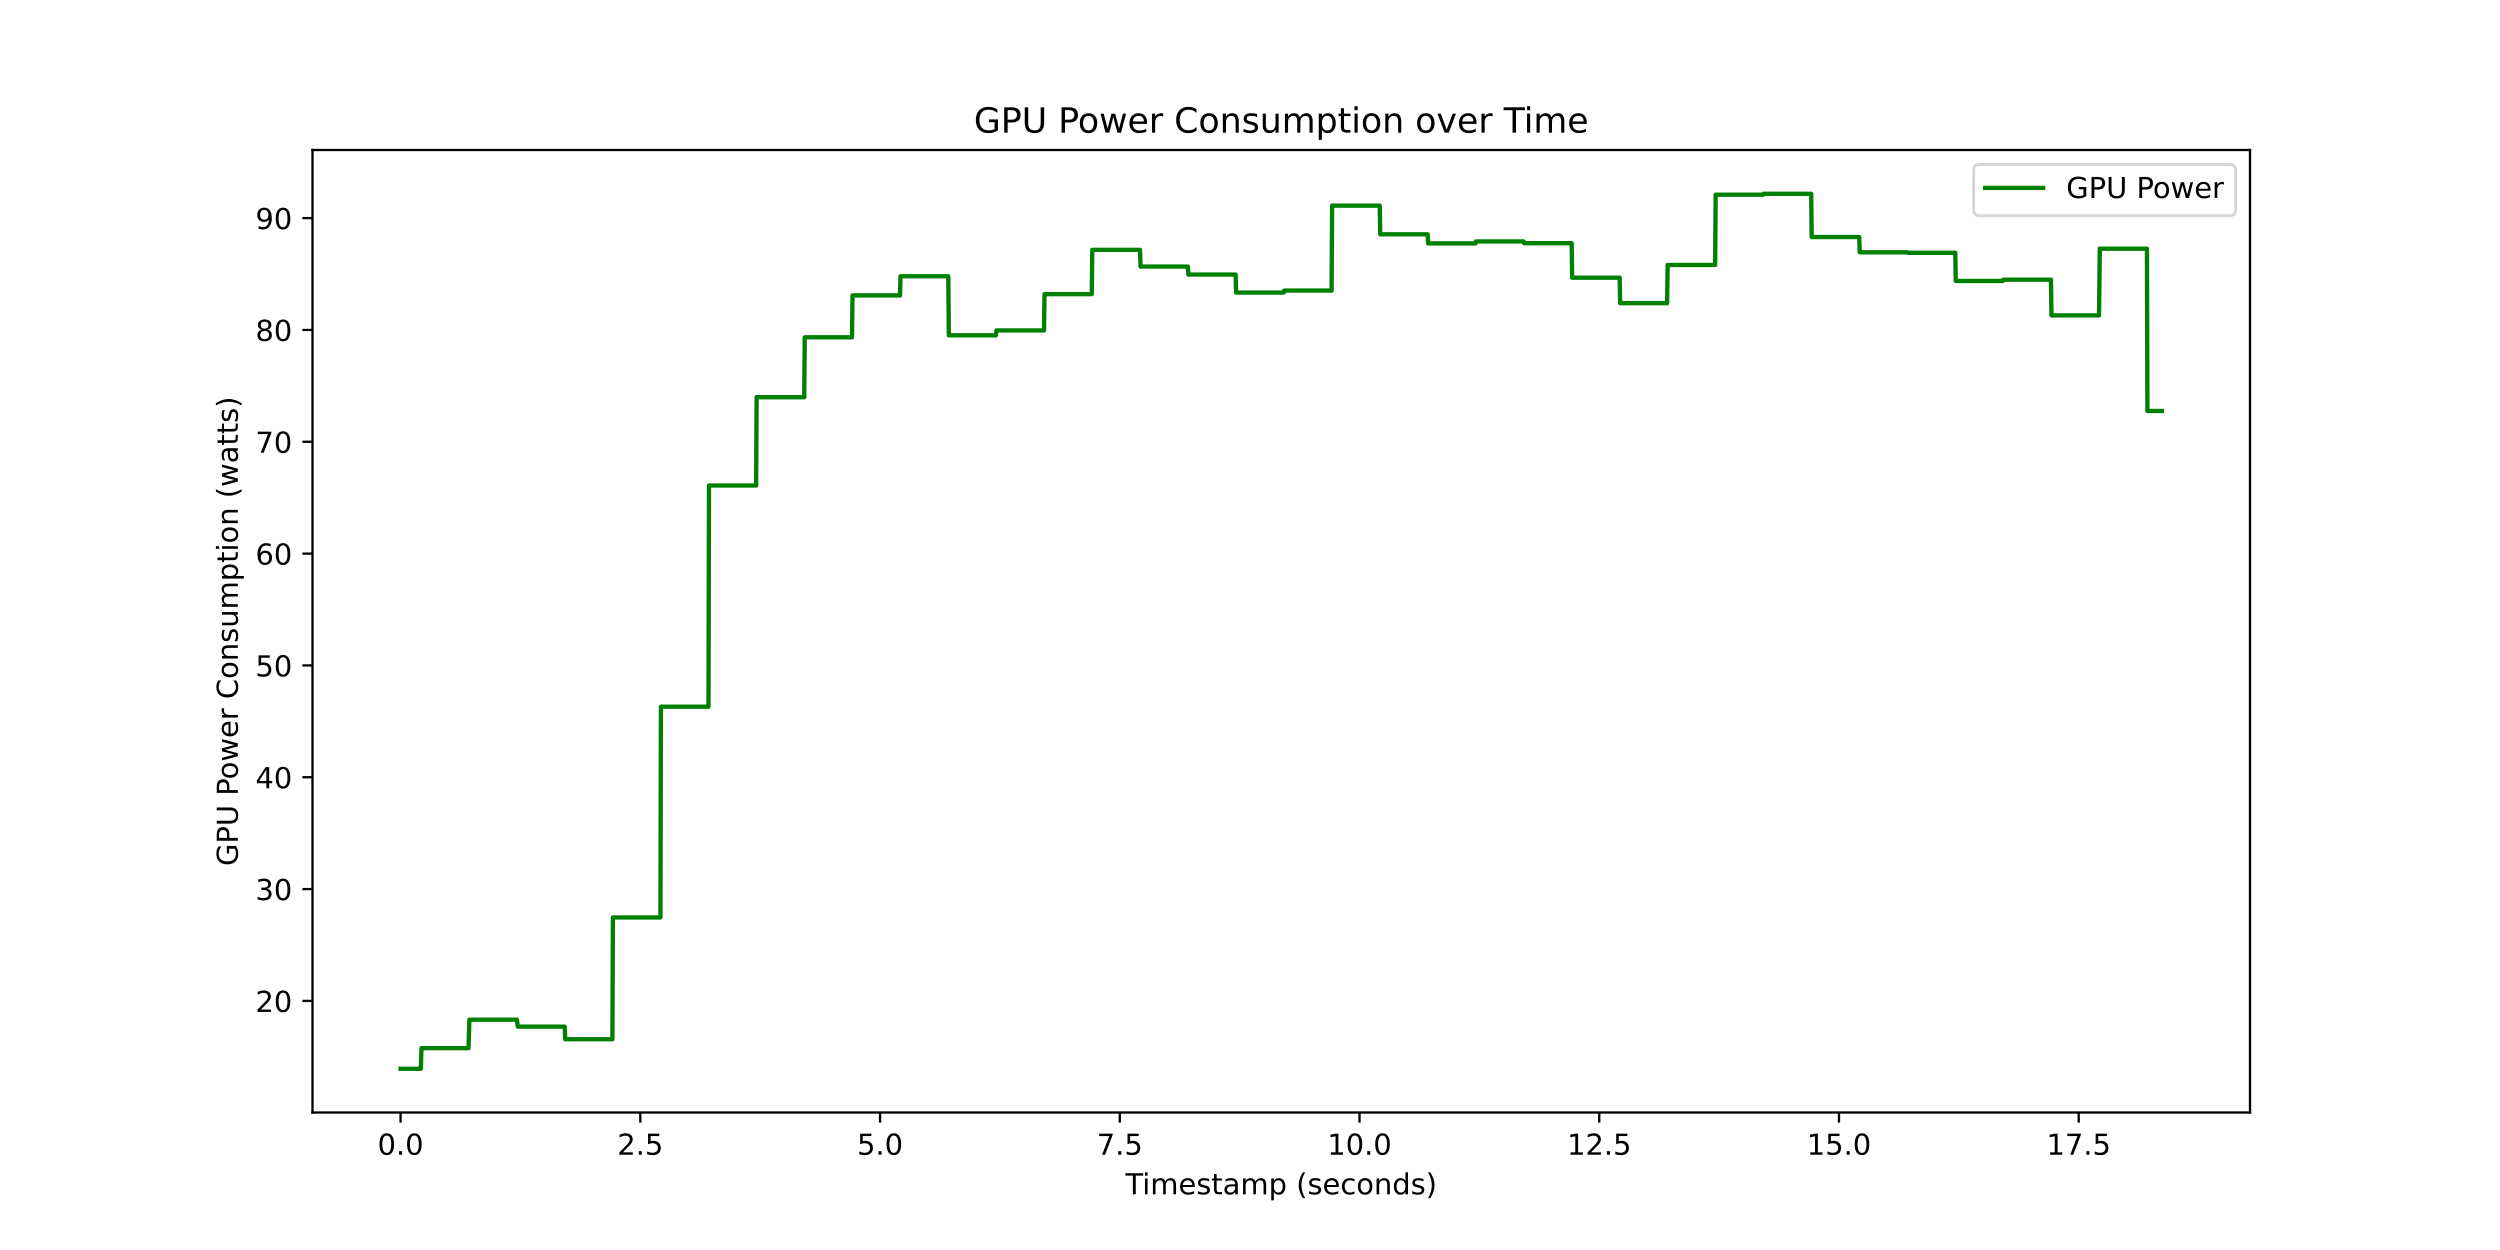
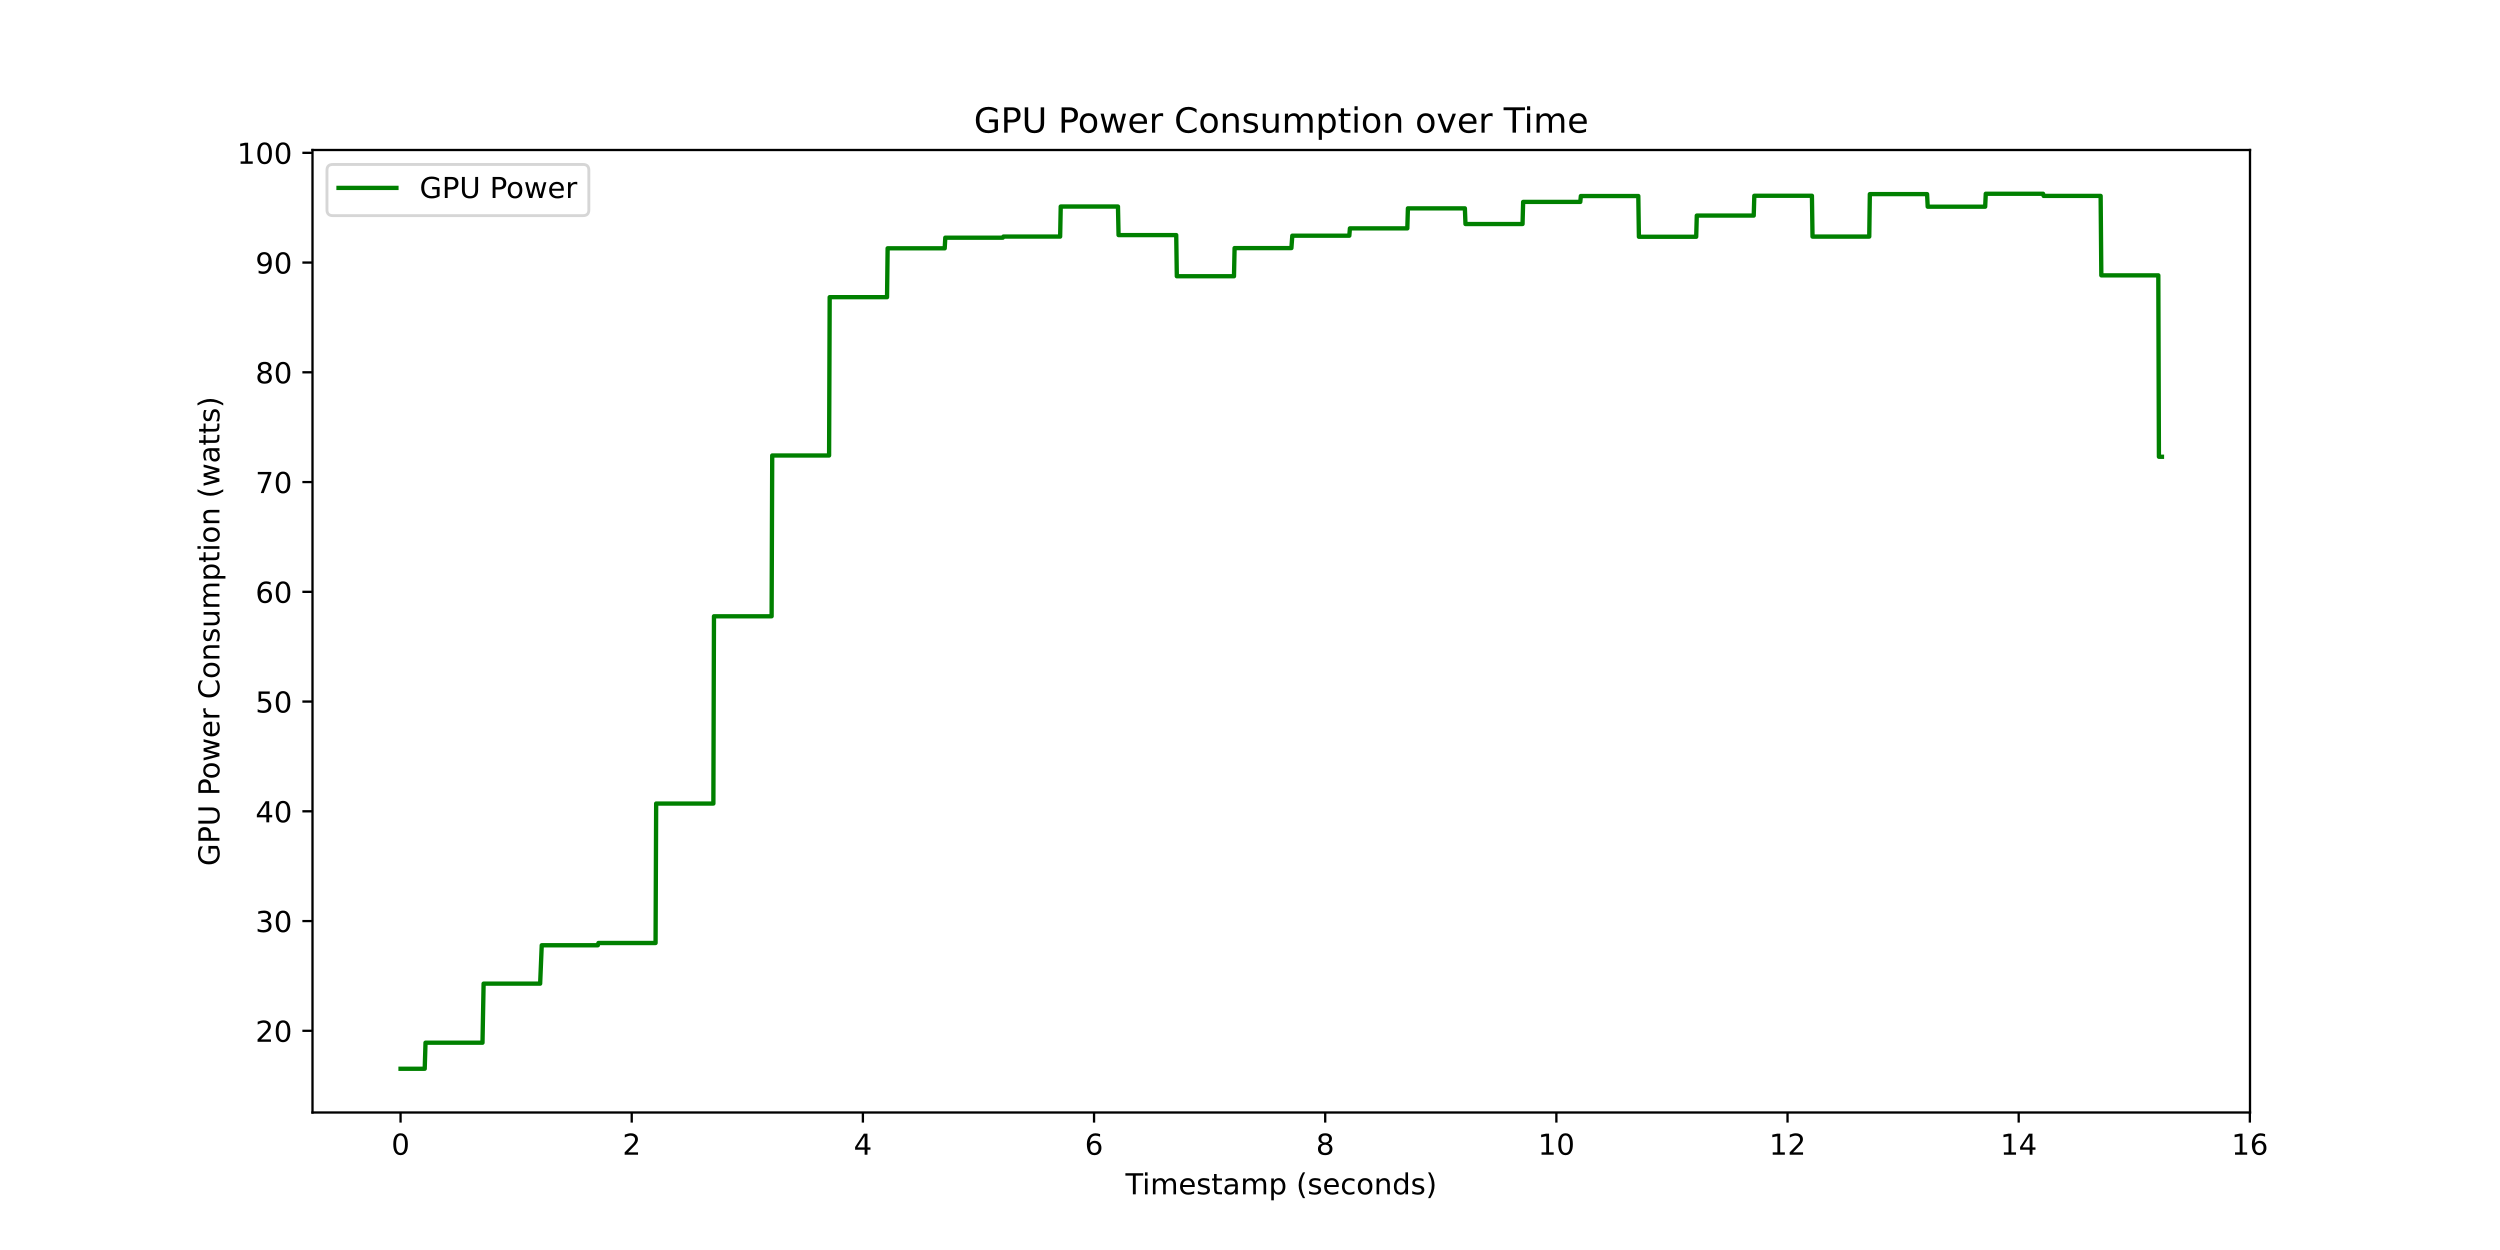
<svg xmlns="http://www.w3.org/2000/svg" xmlns:xlink="http://www.w3.org/1999/xlink" width="864pt" height="432pt" viewBox="0 0 864 432" version="1.1">
  <defs>
    <style type="text/css">*{stroke-linejoin: round; stroke-linecap: butt}</style>
  </defs>
  <g id="figure_1">
    <g id="patch_1">
      <path d="M 0 432  L 864 432  L 864 0  L 0 0  z " style="fill: #ffffff" />
    </g>
    <g id="axes_1">
      <g id="patch_2">
        <path d="M 108 384.48  L 777.6 384.48  L 777.6 51.84  L 108 51.84  z " style="fill: #ffffff" />
      </g>
      <g id="matplotlib.axis_1">
        <g id="xtick_1">
          <g id="line2d_1">
            <defs>
-               <path id="mac310ce3b5" d="M 0 0  L 0 3.5  " style="stroke: #000000; stroke-width: 0.8" />
+               <path id="m716cd5c78f" d="M 0 0  L 0 3.5  " style="stroke: #000000; stroke-width: 0.8" />
            </defs>
            <g>
-               <use xlink:href="#mac310ce3b5" x="138.436" y="384.48" style="stroke: #000000; stroke-width: 0.8" />
+               <use xlink:href="#m716cd5c78f" x="138.436" y="384.48" style="stroke: #000000; stroke-width: 0.8" />
            </g>
          </g>
          <g id="text_1">
-             <g transform="translate(130.4848 399.0784) scale(0.1 -0.1)">
+             <g transform="translate(135.2551 399.0784) scale(0.1 -0.1)">
              <defs>
                <path id="DejaVuSans-30" d="M 2034 4250  Q 1547 4250 1301 3770  Q 1056 3291 1056 2328  Q 1056 1369 1301 889  Q 1547 409 2034 409  Q 2525 409 2770 889  Q 3016 1369 3016 2328  Q 3016 3291 2770 3770  Q 2525 4250 2034 4250  z M 2034 4750  Q 2819 4750 3233 4129  Q 3647 3509 3647 2328  Q 3647 1150 3233 529  Q 2819 -91 2034 -91  Q 1250 -91 836 529  Q 422 1150 422 2328  Q 422 3509 836 4129  Q 1250 4750 2034 4750  z " transform="scale(0.015625)" />
-                 <path id="DejaVuSans-2e" d="M 684 794  L 1344 794  L 1344 0  L 684 0  L 684 794  z " transform="scale(0.015625)" />
              </defs>
              <use xlink:href="#DejaVuSans-30" />
-               <use xlink:href="#DejaVuSans-2e" x="63.623" />
-               <use xlink:href="#DejaVuSans-30" x="95.41" />
            </g>
          </g>
        </g>
        <g id="xtick_2">
          <g id="line2d_2">
            <g>
-               <use xlink:href="#mac310ce3b5" x="221.289" y="384.48" style="stroke: #000000; stroke-width: 0.8" />
+               <use xlink:href="#m716cd5c78f" x="218.326" y="384.48" style="stroke: #000000; stroke-width: 0.8" />
            </g>
          </g>
          <g id="text_2">
-             <g transform="translate(213.3376 399.0784) scale(0.1 -0.1)">
+             <g transform="translate(215.1444 399.0784) scale(0.1 -0.1)">
              <defs>
                <path id="DejaVuSans-32" d="M 1228 531  L 3431 531  L 3431 0  L 469 0  L 469 531  Q 828 903 1448 1529  Q 2069 2156 2228 2338  Q 2531 2678 2651 2914  Q 2772 3150 2772 3378  Q 2772 3750 2511 3984  Q 2250 4219 1831 4219  Q 1534 4219 1204 4116  Q 875 4013 500 3803  L 500 4441  Q 881 4594 1212 4672  Q 1544 4750 1819 4750  Q 2544 4750 2975 4387  Q 3406 4025 3406 3419  Q 3406 3131 3298 2873  Q 3191 2616 2906 2266  Q 2828 2175 2409 1742  Q 1991 1309 1228 531  z " transform="scale(0.015625)" />
-                 <path id="DejaVuSans-35" d="M 691 4666  L 3169 4666  L 3169 4134  L 1269 4134  L 1269 2991  Q 1406 3038 1543 3061  Q 1681 3084 1819 3084  Q 2600 3084 3056 2656  Q 3513 2228 3513 1497  Q 3513 744 3044 326  Q 2575 -91 1722 -91  Q 1428 -91 1123 -41  Q 819 9 494 109  L 494 744  Q 775 591 1075 516  Q 1375 441 1709 441  Q 2250 441 2565 725  Q 2881 1009 2881 1497  Q 2881 1984 2565 2268  Q 2250 2553 1709 2553  Q 1456 2553 1204 2497  Q 953 2441 691 2322  L 691 4666  z " transform="scale(0.015625)" />
              </defs>
              <use xlink:href="#DejaVuSans-32" />
-               <use xlink:href="#DejaVuSans-2e" x="63.623" />
-               <use xlink:href="#DejaVuSans-35" x="95.41" />
            </g>
          </g>
        </g>
        <g id="xtick_3">
          <g id="line2d_3">
            <g>
-               <use xlink:href="#mac310ce3b5" x="304.142" y="384.48" style="stroke: #000000; stroke-width: 0.8" />
+               <use xlink:href="#m716cd5c78f" x="298.215" y="384.48" style="stroke: #000000; stroke-width: 0.8" />
            </g>
          </g>
          <g id="text_3">
-             <g transform="translate(296.1904 399.0784) scale(0.1 -0.1)">
-               <use xlink:href="#DejaVuSans-35" />
-               <use xlink:href="#DejaVuSans-2e" x="63.623" />
-               <use xlink:href="#DejaVuSans-30" x="95.41" />
+             <g transform="translate(295.0336 399.0784) scale(0.1 -0.1)">
+               <defs>
+                 <path id="DejaVuSans-34" d="M 2419 4116  L 825 1625  L 2419 1625  L 2419 4116  z M 2253 4666  L 3047 4666  L 3047 1625  L 3713 1625  L 3713 1100  L 3047 1100  L 3047 0  L 2419 0  L 2419 1100  L 313 1100  L 313 1709  L 2253 4666  z " transform="scale(0.015625)" />
+               </defs>
+               <use xlink:href="#DejaVuSans-34" />
            </g>
          </g>
        </g>
        <g id="xtick_4">
          <g id="line2d_4">
            <g>
-               <use xlink:href="#mac310ce3b5" x="386.995" y="384.48" style="stroke: #000000; stroke-width: 0.8" />
+               <use xlink:href="#m716cd5c78f" x="378.104" y="384.48" style="stroke: #000000; stroke-width: 0.8" />
            </g>
          </g>
          <g id="text_4">
-             <g transform="translate(379.0432 399.0784) scale(0.1 -0.1)">
-               <defs>
-                 <path id="DejaVuSans-37" d="M 525 4666  L 3525 4666  L 3525 4397  L 1831 0  L 1172 0  L 2766 4134  L 525 4134  L 525 4666  z " transform="scale(0.015625)" />
-               </defs>
-               <use xlink:href="#DejaVuSans-37" />
-               <use xlink:href="#DejaVuSans-2e" x="63.623" />
-               <use xlink:href="#DejaVuSans-35" x="95.41" />
+             <g transform="translate(374.9229 399.0784) scale(0.1 -0.1)">
+               <defs>
+                 <path id="DejaVuSans-36" d="M 2113 2584  Q 1688 2584 1439 2293  Q 1191 2003 1191 1497  Q 1191 994 1439 701  Q 1688 409 2113 409  Q 2538 409 2786 701  Q 3034 994 3034 1497  Q 3034 2003 2786 2293  Q 2538 2584 2113 2584  z M 3366 4563  L 3366 3988  Q 3128 4100 2886 4159  Q 2644 4219 2406 4219  Q 1781 4219 1451 3797  Q 1122 3375 1075 2522  Q 1259 2794 1537 2939  Q 1816 3084 2150 3084  Q 2853 3084 3261 2657  Q 3669 2231 3669 1497  Q 3669 778 3244 343  Q 2819 -91 2113 -91  Q 1303 -91 875 529  Q 447 1150 447 2328  Q 447 3434 972 4092  Q 1497 4750 2381 4750  Q 2619 4750 2861 4703  Q 3103 4656 3366 4563  z " transform="scale(0.015625)" />
+               </defs>
+               <use xlink:href="#DejaVuSans-36" />
            </g>
          </g>
        </g>
        <g id="xtick_5">
          <g id="line2d_5">
            <g>
-               <use xlink:href="#mac310ce3b5" x="469.848" y="384.48" style="stroke: #000000; stroke-width: 0.8" />
+               <use xlink:href="#m716cd5c78f" x="457.993" y="384.48" style="stroke: #000000; stroke-width: 0.8" />
            </g>
          </g>
          <g id="text_5">
-             <g transform="translate(458.7147 399.0784) scale(0.1 -0.1)">
-               <defs>
-                 <path id="DejaVuSans-31" d="M 794 531  L 1825 531  L 1825 4091  L 703 3866  L 703 4441  L 1819 4666  L 2450 4666  L 2450 531  L 3481 531  L 3481 0  L 794 0  L 794 531  z " transform="scale(0.015625)" />
-               </defs>
-               <use xlink:href="#DejaVuSans-31" />
-               <use xlink:href="#DejaVuSans-30" x="63.623" />
-               <use xlink:href="#DejaVuSans-2e" x="127.246" />
-               <use xlink:href="#DejaVuSans-30" x="159.033" />
+             <g transform="translate(454.8121 399.0784) scale(0.1 -0.1)">
+               <defs>
+                 <path id="DejaVuSans-38" d="M 2034 2216  Q 1584 2216 1326 1975  Q 1069 1734 1069 1313  Q 1069 891 1326 650  Q 1584 409 2034 409  Q 2484 409 2743 651  Q 3003 894 3003 1313  Q 3003 1734 2745 1975  Q 2488 2216 2034 2216  z M 1403 2484  Q 997 2584 770 2862  Q 544 3141 544 3541  Q 544 4100 942 4425  Q 1341 4750 2034 4750  Q 2731 4750 3128 4425  Q 3525 4100 3525 3541  Q 3525 3141 3298 2862  Q 3072 2584 2669 2484  Q 3125 2378 3379 2068  Q 3634 1759 3634 1313  Q 3634 634 3220 271  Q 2806 -91 2034 -91  Q 1263 -91 848 271  Q 434 634 434 1313  Q 434 1759 690 2068  Q 947 2378 1403 2484  z M 1172 3481  Q 1172 3119 1398 2916  Q 1625 2713 2034 2713  Q 2441 2713 2670 2916  Q 2900 3119 2900 3481  Q 2900 3844 2670 4047  Q 2441 4250 2034 4250  Q 1625 4250 1398 4047  Q 1172 3844 1172 3481  z " transform="scale(0.015625)" />
+               </defs>
+               <use xlink:href="#DejaVuSans-38" />
            </g>
          </g>
        </g>
        <g id="xtick_6">
          <g id="line2d_6">
            <g>
-               <use xlink:href="#mac310ce3b5" x="552.7" y="384.48" style="stroke: #000000; stroke-width: 0.8" />
+               <use xlink:href="#m716cd5c78f" x="537.883" y="384.48" style="stroke: #000000; stroke-width: 0.8" />
            </g>
          </g>
          <g id="text_6">
-             <g transform="translate(541.5675 399.0784) scale(0.1 -0.1)">
+             <g transform="translate(531.5201 399.0784) scale(0.1 -0.1)">
+               <defs>
+                 <path id="DejaVuSans-31" d="M 794 531  L 1825 531  L 1825 4091  L 703 3866  L 703 4441  L 1819 4666  L 2450 4666  L 2450 531  L 3481 531  L 3481 0  L 794 0  L 794 531  z " transform="scale(0.015625)" />
+               </defs>
+               <use xlink:href="#DejaVuSans-31" />
+               <use xlink:href="#DejaVuSans-30" x="63.623" />
+             </g>
+           </g>
+         </g>
+         <g id="xtick_7">
+           <g id="line2d_7">
+             <g>
+               <use xlink:href="#m716cd5c78f" x="617.772" y="384.48" style="stroke: #000000; stroke-width: 0.8" />
+             </g>
+           </g>
+           <g id="text_7">
+             <g transform="translate(611.4094 399.0784) scale(0.1 -0.1)">
              <use xlink:href="#DejaVuSans-31" />
              <use xlink:href="#DejaVuSans-32" x="63.623" />
-               <use xlink:href="#DejaVuSans-2e" x="127.246" />
-               <use xlink:href="#DejaVuSans-35" x="159.033" />
-             </g>
-           </g>
-         </g>
-         <g id="xtick_7">
-           <g id="line2d_7">
-             <g>
-               <use xlink:href="#mac310ce3b5" x="635.553" y="384.48" style="stroke: #000000; stroke-width: 0.8" />
-             </g>
-           </g>
-           <g id="text_7">
-             <g transform="translate(624.4203 399.0784) scale(0.1 -0.1)">
-               <use xlink:href="#DejaVuSans-31" />
-               <use xlink:href="#DejaVuSans-35" x="63.623" />
-               <use xlink:href="#DejaVuSans-2e" x="127.246" />
-               <use xlink:href="#DejaVuSans-30" x="159.033" />
            </g>
          </g>
        </g>
        <g id="xtick_8">
          <g id="line2d_8">
            <g>
-               <use xlink:href="#mac310ce3b5" x="718.406" y="384.48" style="stroke: #000000; stroke-width: 0.8" />
+               <use xlink:href="#m716cd5c78f" x="697.661" y="384.48" style="stroke: #000000; stroke-width: 0.8" />
            </g>
          </g>
          <g id="text_8">
-             <g transform="translate(707.2731 399.0784) scale(0.1 -0.1)">
+             <g transform="translate(691.2986 399.0784) scale(0.1 -0.1)">
              <use xlink:href="#DejaVuSans-31" />
-               <use xlink:href="#DejaVuSans-37" x="63.623" />
-               <use xlink:href="#DejaVuSans-2e" x="127.246" />
-               <use xlink:href="#DejaVuSans-35" x="159.033" />
-             </g>
-           </g>
-         </g>
-         <g id="text_9">
+               <use xlink:href="#DejaVuSans-34" x="63.623" />
+             </g>
+           </g>
+         </g>
+         <g id="xtick_9">
+           <g id="line2d_9">
+             <g>
+               <use xlink:href="#m716cd5c78f" x="777.55" y="384.48" style="stroke: #000000; stroke-width: 0.8" />
+             </g>
+           </g>
+           <g id="text_9">
+             <g transform="translate(771.1879 399.0784) scale(0.1 -0.1)">
+               <use xlink:href="#DejaVuSans-31" />
+               <use xlink:href="#DejaVuSans-36" x="63.623" />
+             </g>
+           </g>
+         </g>
+         <g id="text_10">
          <g transform="translate(388.9648 412.7566) scale(0.1 -0.1)">
            <defs>
              <path id="DejaVuSans-54" d="M -19 4666  L 3928 4666  L 3928 4134  L 2272 4134  L 2272 0  L 1638 0  L 1638 4134  L -19 4134  L -19 4666  z " transform="scale(0.015625)" />
              <path id="DejaVuSans-69" d="M 603 3500  L 1178 3500  L 1178 0  L 603 0  L 603 3500  z M 603 4863  L 1178 4863  L 1178 4134  L 603 4134  L 603 4863  z " transform="scale(0.015625)" />
              <path id="DejaVuSans-6d" d="M 3328 2828  Q 3544 3216 3844 3400  Q 4144 3584 4550 3584  Q 5097 3584 5394 3201  Q 5691 2819 5691 2113  L 5691 0  L 5113 0  L 5113 2094  Q 5113 2597 4934 2840  Q 4756 3084 4391 3084  Q 3944 3084 3684 2787  Q 3425 2491 3425 1978  L 3425 0  L 2847 0  L 2847 2094  Q 2847 2600 2669 2842  Q 2491 3084 2119 3084  Q 1678 3084 1418 2786  Q 1159 2488 1159 1978  L 1159 0  L 581 0  L 581 3500  L 1159 3500  L 1159 2956  Q 1356 3278 1631 3431  Q 1906 3584 2284 3584  Q 2666 3584 2933 3390  Q 3200 3197 3328 2828  z " transform="scale(0.015625)" />
              <path id="DejaVuSans-65" d="M 3597 1894  L 3597 1613  L 953 1613  Q 991 1019 1311 708  Q 1631 397 2203 397  Q 2534 397 2845 478  Q 3156 559 3463 722  L 3463 178  Q 3153 47 2828 -22  Q 2503 -91 2169 -91  Q 1331 -91 842 396  Q 353 884 353 1716  Q 353 2575 817 3079  Q 1281 3584 2069 3584  Q 2775 3584 3186 3129  Q 3597 2675 3597 1894  z M 3022 2063  Q 3016 2534 2758 2815  Q 2500 3097 2075 3097  Q 1594 3097 1305 2825  Q 1016 2553 972 2059  L 3022 2063  z " transform="scale(0.015625)" />
              <path id="DejaVuSans-73" d="M 2834 3397  L 2834 2853  Q 2591 2978 2328 3040  Q 2066 3103 1784 3103  Q 1356 3103 1142 2972  Q 928 2841 928 2578  Q 928 2378 1081 2264  Q 1234 2150 1697 2047  L 1894 2003  Q 2506 1872 2764 1633  Q 3022 1394 3022 966  Q 3022 478 2636 193  Q 2250 -91 1575 -91  Q 1294 -91 989 -36  Q 684 19 347 128  L 347 722  Q 666 556 975 473  Q 1284 391 1588 391  Q 1994 391 2212 530  Q 2431 669 2431 922  Q 2431 1156 2273 1281  Q 2116 1406 1581 1522  L 1381 1569  Q 847 1681 609 1914  Q 372 2147 372 2553  Q 372 3047 722 3315  Q 1072 3584 1716 3584  Q 2034 3584 2315 3537  Q 2597 3491 2834 3397  z " transform="scale(0.015625)" />
              <path id="DejaVuSans-74" d="M 1172 4494  L 1172 3500  L 2356 3500  L 2356 3053  L 1172 3053  L 1172 1153  Q 1172 725 1289 603  Q 1406 481 1766 481  L 2356 481  L 2356 0  L 1766 0  Q 1100 0 847 248  Q 594 497 594 1153  L 594 3053  L 172 3053  L 172 3500  L 594 3500  L 594 4494  L 1172 4494  z " transform="scale(0.015625)" />
              <path id="DejaVuSans-61" d="M 2194 1759  Q 1497 1759 1228 1600  Q 959 1441 959 1056  Q 959 750 1161 570  Q 1363 391 1709 391  Q 2188 391 2477 730  Q 2766 1069 2766 1631  L 2766 1759  L 2194 1759  z M 3341 1997  L 3341 0  L 2766 0  L 2766 531  Q 2569 213 2275 61  Q 1981 -91 1556 -91  Q 1019 -91 701 211  Q 384 513 384 1019  Q 384 1609 779 1909  Q 1175 2209 1959 2209  L 2766 2209  L 2766 2266  Q 2766 2663 2505 2880  Q 2244 3097 1772 3097  Q 1472 3097 1187 3025  Q 903 2953 641 2809  L 641 3341  Q 956 3463 1253 3523  Q 1550 3584 1831 3584  Q 2591 3584 2966 3190  Q 3341 2797 3341 1997  z " transform="scale(0.015625)" />
              <path id="DejaVuSans-70" d="M 1159 525  L 1159 -1331  L 581 -1331  L 581 3500  L 1159 3500  L 1159 2969  Q 1341 3281 1617 3432  Q 1894 3584 2278 3584  Q 2916 3584 3314 3078  Q 3713 2572 3713 1747  Q 3713 922 3314 415  Q 2916 -91 2278 -91  Q 1894 -91 1617 61  Q 1341 213 1159 525  z M 3116 1747  Q 3116 2381 2855 2742  Q 2594 3103 2138 3103  Q 1681 3103 1420 2742  Q 1159 2381 1159 1747  Q 1159 1113 1420 752  Q 1681 391 2138 391  Q 2594 391 2855 752  Q 3116 1113 3116 1747  z " transform="scale(0.015625)" />
              <path id="DejaVuSans-20" transform="scale(0.015625)" />
              <path id="DejaVuSans-28" d="M 1984 4856  Q 1566 4138 1362 3434  Q 1159 2731 1159 2009  Q 1159 1288 1364 580  Q 1569 -128 1984 -844  L 1484 -844  Q 1016 -109 783 600  Q 550 1309 550 2009  Q 550 2706 781 3412  Q 1013 4119 1484 4856  L 1984 4856  z " transform="scale(0.015625)" />
              <path id="DejaVuSans-63" d="M 3122 3366  L 3122 2828  Q 2878 2963 2633 3030  Q 2388 3097 2138 3097  Q 1578 3097 1268 2742  Q 959 2388 959 1747  Q 959 1106 1268 751  Q 1578 397 2138 397  Q 2388 397 2633 464  Q 2878 531 3122 666  L 3122 134  Q 2881 22 2623 -34  Q 2366 -91 2075 -91  Q 1284 -91 818 406  Q 353 903 353 1747  Q 353 2603 823 3093  Q 1294 3584 2113 3584  Q 2378 3584 2631 3529  Q 2884 3475 3122 3366  z " transform="scale(0.015625)" />
              <path id="DejaVuSans-6f" d="M 1959 3097  Q 1497 3097 1228 2736  Q 959 2375 959 1747  Q 959 1119 1226 758  Q 1494 397 1959 397  Q 2419 397 2687 759  Q 2956 1122 2956 1747  Q 2956 2369 2687 2733  Q 2419 3097 1959 3097  z M 1959 3584  Q 2709 3584 3137 3096  Q 3566 2609 3566 1747  Q 3566 888 3137 398  Q 2709 -91 1959 -91  Q 1206 -91 779 398  Q 353 888 353 1747  Q 353 2609 779 3096  Q 1206 3584 1959 3584  z " transform="scale(0.015625)" />
              <path id="DejaVuSans-6e" d="M 3513 2113  L 3513 0  L 2938 0  L 2938 2094  Q 2938 2591 2744 2837  Q 2550 3084 2163 3084  Q 1697 3084 1428 2787  Q 1159 2491 1159 1978  L 1159 0  L 581 0  L 581 3500  L 1159 3500  L 1159 2956  Q 1366 3272 1645 3428  Q 1925 3584 2291 3584  Q 2894 3584 3203 3211  Q 3513 2838 3513 2113  z " transform="scale(0.015625)" />
              <path id="DejaVuSans-64" d="M 2906 2969  L 2906 4863  L 3481 4863  L 3481 0  L 2906 0  L 2906 525  Q 2725 213 2448 61  Q 2172 -91 1784 -91  Q 1150 -91 751 415  Q 353 922 353 1747  Q 353 2572 751 3078  Q 1150 3584 1784 3584  Q 2172 3584 2448 3432  Q 2725 3281 2906 2969  z M 947 1747  Q 947 1113 1208 752  Q 1469 391 1925 391  Q 2381 391 2643 752  Q 2906 1113 2906 1747  Q 2906 2381 2643 2742  Q 2381 3103 1925 3103  Q 1469 3103 1208 2742  Q 947 2381 947 1747  z " transform="scale(0.015625)" />
              <path id="DejaVuSans-29" d="M 513 4856  L 1013 4856  Q 1481 4119 1714 3412  Q 1947 2706 1947 2009  Q 1947 1309 1714 600  Q 1481 -109 1013 -844  L 513 -844  Q 928 -128 1133 580  Q 1338 1288 1338 2009  Q 1338 2731 1133 3434  Q 928 4138 513 4856  z " transform="scale(0.015625)" />
            </defs>
            <use xlink:href="#DejaVuSans-54" />
            <use xlink:href="#DejaVuSans-69" x="57.959" />
            <use xlink:href="#DejaVuSans-6d" x="85.742" />
            <use xlink:href="#DejaVuSans-65" x="183.154" />
            <use xlink:href="#DejaVuSans-73" x="244.678" />
            <use xlink:href="#DejaVuSans-74" x="296.777" />
            <use xlink:href="#DejaVuSans-61" x="335.986" />
            <use xlink:href="#DejaVuSans-6d" x="397.266" />
            <use xlink:href="#DejaVuSans-70" x="494.678" />
            <use xlink:href="#DejaVuSans-20" x="558.154" />
            <use xlink:href="#DejaVuSans-28" x="589.941" />
            <use xlink:href="#DejaVuSans-73" x="628.955" />
            <use xlink:href="#DejaVuSans-65" x="681.055" />
            <use xlink:href="#DejaVuSans-63" x="742.578" />
            <use xlink:href="#DejaVuSans-6f" x="797.559" />
            <use xlink:href="#DejaVuSans-6e" x="858.74" />
            <use xlink:href="#DejaVuSans-64" x="922.119" />
            <use xlink:href="#DejaVuSans-73" x="985.596" />
            <use xlink:href="#DejaVuSans-29" x="1037.695" />
          </g>
        </g>
      </g>
      <g id="matplotlib.axis_2">
        <g id="ytick_1">
-           <g id="line2d_9">
+           <g id="line2d_10">
            <defs>
-               <path id="m7f592a50fb" d="M 0 0  L -3.5 0  " style="stroke: #000000; stroke-width: 0.8" />
+               <path id="m672dee1014" d="M 0 0  L -3.5 0  " style="stroke: #000000; stroke-width: 0.8" />
            </defs>
            <g>
-               <use xlink:href="#m7f592a50fb" x="108" y="345.916" style="stroke: #000000; stroke-width: 0.8" />
-             </g>
-           </g>
-           <g id="text_10">
-             <g transform="translate(88.275 349.7151) scale(0.1 -0.1)">
+               <use xlink:href="#m672dee1014" x="108" y="356.248" style="stroke: #000000; stroke-width: 0.8" />
+             </g>
+           </g>
+           <g id="text_11">
+             <g transform="translate(88.275 360.047) scale(0.1 -0.1)">
              <use xlink:href="#DejaVuSans-32" />
              <use xlink:href="#DejaVuSans-30" x="63.623" />
            </g>
          </g>
        </g>
        <g id="ytick_2">
-           <g id="line2d_10">
-             <g>
-               <use xlink:href="#m7f592a50fb" x="108" y="307.268" style="stroke: #000000; stroke-width: 0.8" />
-             </g>
-           </g>
-           <g id="text_11">
-             <g transform="translate(88.275 311.0668) scale(0.1 -0.1)">
+           <g id="line2d_11">
+             <g>
+               <use xlink:href="#m672dee1014" x="108" y="318.318" style="stroke: #000000; stroke-width: 0.8" />
+             </g>
+           </g>
+           <g id="text_12">
+             <g transform="translate(88.275 322.1176) scale(0.1 -0.1)">
              <defs>
                <path id="DejaVuSans-33" d="M 2597 2516  Q 3050 2419 3304 2112  Q 3559 1806 3559 1356  Q 3559 666 3084 287  Q 2609 -91 1734 -91  Q 1441 -91 1130 -33  Q 819 25 488 141  L 488 750  Q 750 597 1062 519  Q 1375 441 1716 441  Q 2309 441 2620 675  Q 2931 909 2931 1356  Q 2931 1769 2642 2001  Q 2353 2234 1838 2234  L 1294 2234  L 1294 2753  L 1863 2753  Q 2328 2753 2575 2939  Q 2822 3125 2822 3475  Q 2822 3834 2567 4026  Q 2313 4219 1838 4219  Q 1578 4219 1281 4162  Q 984 4106 628 3988  L 628 4550  Q 988 4650 1302 4700  Q 1616 4750 1894 4750  Q 2613 4750 3031 4423  Q 3450 4097 3450 3541  Q 3450 3153 3228 2886  Q 3006 2619 2597 2516  z " transform="scale(0.015625)" />
              </defs>
              <use xlink:href="#DejaVuSans-33" />
              <use xlink:href="#DejaVuSans-30" x="63.623" />
            </g>
          </g>
        </g>
        <g id="ytick_3">
-           <g id="line2d_11">
-             <g>
-               <use xlink:href="#m7f592a50fb" x="108" y="268.619" style="stroke: #000000; stroke-width: 0.8" />
-             </g>
-           </g>
-           <g id="text_12">
-             <g transform="translate(88.275 272.4185) scale(0.1 -0.1)">
-               <defs>
-                 <path id="DejaVuSans-34" d="M 2419 4116  L 825 1625  L 2419 1625  L 2419 4116  z M 2253 4666  L 3047 4666  L 3047 1625  L 3713 1625  L 3713 1100  L 3047 1100  L 3047 0  L 2419 0  L 2419 1100  L 313 1100  L 313 1709  L 2253 4666  z " transform="scale(0.015625)" />
-               </defs>
+           <g id="line2d_12">
+             <g>
+               <use xlink:href="#m672dee1014" x="108" y="280.389" style="stroke: #000000; stroke-width: 0.8" />
+             </g>
+           </g>
+           <g id="text_13">
+             <g transform="translate(88.275 284.1881) scale(0.1 -0.1)">
              <use xlink:href="#DejaVuSans-34" />
              <use xlink:href="#DejaVuSans-30" x="63.623" />
            </g>
          </g>
        </g>
        <g id="ytick_4">
-           <g id="line2d_12">
-             <g>
-               <use xlink:href="#m7f592a50fb" x="108" y="229.971" style="stroke: #000000; stroke-width: 0.8" />
-             </g>
-           </g>
-           <g id="text_13">
-             <g transform="translate(88.275 233.7701) scale(0.1 -0.1)">
+           <g id="line2d_13">
+             <g>
+               <use xlink:href="#m672dee1014" x="108" y="242.459" style="stroke: #000000; stroke-width: 0.8" />
+             </g>
+           </g>
+           <g id="text_14">
+             <g transform="translate(88.275 246.2587) scale(0.1 -0.1)">
+               <defs>
+                 <path id="DejaVuSans-35" d="M 691 4666  L 3169 4666  L 3169 4134  L 1269 4134  L 1269 2991  Q 1406 3038 1543 3061  Q 1681 3084 1819 3084  Q 2600 3084 3056 2656  Q 3513 2228 3513 1497  Q 3513 744 3044 326  Q 2575 -91 1722 -91  Q 1428 -91 1123 -41  Q 819 9 494 109  L 494 744  Q 775 591 1075 516  Q 1375 441 1709 441  Q 2250 441 2565 725  Q 2881 1009 2881 1497  Q 2881 1984 2565 2268  Q 2250 2553 1709 2553  Q 1456 2553 1204 2497  Q 953 2441 691 2322  L 691 4666  z " transform="scale(0.015625)" />
+               </defs>
              <use xlink:href="#DejaVuSans-35" />
              <use xlink:href="#DejaVuSans-30" x="63.623" />
            </g>
          </g>
        </g>
        <g id="ytick_5">
-           <g id="line2d_13">
-             <g>
-               <use xlink:href="#m7f592a50fb" x="108" y="191.323" style="stroke: #000000; stroke-width: 0.8" />
-             </g>
-           </g>
-           <g id="text_14">
-             <g transform="translate(88.275 195.1218) scale(0.1 -0.1)">
-               <defs>
-                 <path id="DejaVuSans-36" d="M 2113 2584  Q 1688 2584 1439 2293  Q 1191 2003 1191 1497  Q 1191 994 1439 701  Q 1688 409 2113 409  Q 2538 409 2786 701  Q 3034 994 3034 1497  Q 3034 2003 2786 2293  Q 2538 2584 2113 2584  z M 3366 4563  L 3366 3988  Q 3128 4100 2886 4159  Q 2644 4219 2406 4219  Q 1781 4219 1451 3797  Q 1122 3375 1075 2522  Q 1259 2794 1537 2939  Q 1816 3084 2150 3084  Q 2853 3084 3261 2657  Q 3669 2231 3669 1497  Q 3669 778 3244 343  Q 2819 -91 2113 -91  Q 1303 -91 875 529  Q 447 1150 447 2328  Q 447 3434 972 4092  Q 1497 4750 2381 4750  Q 2619 4750 2861 4703  Q 3103 4656 3366 4563  z " transform="scale(0.015625)" />
-               </defs>
+           <g id="line2d_14">
+             <g>
+               <use xlink:href="#m672dee1014" x="108" y="204.53" style="stroke: #000000; stroke-width: 0.8" />
+             </g>
+           </g>
+           <g id="text_15">
+             <g transform="translate(88.275 208.3293) scale(0.1 -0.1)">
              <use xlink:href="#DejaVuSans-36" />
              <use xlink:href="#DejaVuSans-30" x="63.623" />
            </g>
          </g>
        </g>
        <g id="ytick_6">
-           <g id="line2d_14">
-             <g>
-               <use xlink:href="#m7f592a50fb" x="108" y="152.674" style="stroke: #000000; stroke-width: 0.8" />
-             </g>
-           </g>
-           <g id="text_15">
-             <g transform="translate(88.275 156.4735) scale(0.1 -0.1)">
+           <g id="line2d_15">
+             <g>
+               <use xlink:href="#m672dee1014" x="108" y="166.601" style="stroke: #000000; stroke-width: 0.8" />
+             </g>
+           </g>
+           <g id="text_16">
+             <g transform="translate(88.275 170.3998) scale(0.1 -0.1)">
+               <defs>
+                 <path id="DejaVuSans-37" d="M 525 4666  L 3525 4666  L 3525 4397  L 1831 0  L 1172 0  L 2766 4134  L 525 4134  L 525 4666  z " transform="scale(0.015625)" />
+               </defs>
              <use xlink:href="#DejaVuSans-37" />
              <use xlink:href="#DejaVuSans-30" x="63.623" />
            </g>
          </g>
        </g>
        <g id="ytick_7">
-           <g id="line2d_15">
-             <g>
-               <use xlink:href="#m7f592a50fb" x="108" y="114.026" style="stroke: #000000; stroke-width: 0.8" />
-             </g>
-           </g>
-           <g id="text_16">
-             <g transform="translate(88.275 117.8252) scale(0.1 -0.1)">
-               <defs>
-                 <path id="DejaVuSans-38" d="M 2034 2216  Q 1584 2216 1326 1975  Q 1069 1734 1069 1313  Q 1069 891 1326 650  Q 1584 409 2034 409  Q 2484 409 2743 651  Q 3003 894 3003 1313  Q 3003 1734 2745 1975  Q 2488 2216 2034 2216  z M 1403 2484  Q 997 2584 770 2862  Q 544 3141 544 3541  Q 544 4100 942 4425  Q 1341 4750 2034 4750  Q 2731 4750 3128 4425  Q 3525 4100 3525 3541  Q 3525 3141 3298 2862  Q 3072 2584 2669 2484  Q 3125 2378 3379 2068  Q 3634 1759 3634 1313  Q 3634 634 3220 271  Q 2806 -91 2034 -91  Q 1263 -91 848 271  Q 434 634 434 1313  Q 434 1759 690 2068  Q 947 2378 1403 2484  z M 1172 3481  Q 1172 3119 1398 2916  Q 1625 2713 2034 2713  Q 2441 2713 2670 2916  Q 2900 3119 2900 3481  Q 2900 3844 2670 4047  Q 2441 4250 2034 4250  Q 1625 4250 1398 4047  Q 1172 3844 1172 3481  z " transform="scale(0.015625)" />
-               </defs>
+           <g id="line2d_16">
+             <g>
+               <use xlink:href="#m672dee1014" x="108" y="128.671" style="stroke: #000000; stroke-width: 0.8" />
+             </g>
+           </g>
+           <g id="text_17">
+             <g transform="translate(88.275 132.4704) scale(0.1 -0.1)">
              <use xlink:href="#DejaVuSans-38" />
              <use xlink:href="#DejaVuSans-30" x="63.623" />
            </g>
          </g>
        </g>
        <g id="ytick_8">
-           <g id="line2d_16">
-             <g>
-               <use xlink:href="#m7f592a50fb" x="108" y="75.378" style="stroke: #000000; stroke-width: 0.8" />
-             </g>
-           </g>
-           <g id="text_17">
-             <g transform="translate(88.275 79.17682) scale(0.1 -0.1)">
+           <g id="line2d_17">
+             <g>
+               <use xlink:href="#m672dee1014" x="108" y="90.742" style="stroke: #000000; stroke-width: 0.8" />
+             </g>
+           </g>
+           <g id="text_18">
+             <g transform="translate(88.275 94.54097) scale(0.1 -0.1)">
              <defs>
                <path id="DejaVuSans-39" d="M 703 97  L 703 672  Q 941 559 1184 500  Q 1428 441 1663 441  Q 2288 441 2617 861  Q 2947 1281 2994 2138  Q 2813 1869 2534 1725  Q 2256 1581 1919 1581  Q 1219 1581 811 2004  Q 403 2428 403 3163  Q 403 3881 828 4315  Q 1253 4750 1959 4750  Q 2769 4750 3195 4129  Q 3622 3509 3622 2328  Q 3622 1225 3098 567  Q 2575 -91 1691 -91  Q 1453 -91 1209 -44  Q 966 3 703 97  z M 1959 2075  Q 2384 2075 2632 2365  Q 2881 2656 2881 3163  Q 2881 3666 2632 3958  Q 2384 4250 1959 4250  Q 1534 4250 1286 3958  Q 1038 3666 1038 3163  Q 1038 2656 1286 2365  Q 1534 2075 1959 2075  z " transform="scale(0.015625)" />
              </defs>
              <use xlink:href="#DejaVuSans-39" />
              <use xlink:href="#DejaVuSans-30" x="63.623" />
            </g>
          </g>
        </g>
-         <g id="text_18">
-           <g transform="translate(82.19531 299.2842) rotate(-90) scale(0.1 -0.1)">
+         <g id="ytick_9">
+           <g id="line2d_18">
+             <g>
+               <use xlink:href="#m672dee1014" x="108" y="52.812" style="stroke: #000000; stroke-width: 0.8" />
+             </g>
+           </g>
+           <g id="text_19">
+             <g transform="translate(81.9125 56.61154) scale(0.1 -0.1)">
+               <use xlink:href="#DejaVuSans-31" />
+               <use xlink:href="#DejaVuSans-30" x="63.623" />
+               <use xlink:href="#DejaVuSans-30" x="127.246" />
+             </g>
+           </g>
+         </g>
+         <g id="text_20">
+           <g transform="translate(75.83281 299.2842) rotate(-90) scale(0.1 -0.1)">
            <defs>
              <path id="DejaVuSans-47" d="M 3809 666  L 3809 1919  L 2778 1919  L 2778 2438  L 4434 2438  L 4434 434  Q 4069 175 3628 42  Q 3188 -91 2688 -91  Q 1594 -91 976 548  Q 359 1188 359 2328  Q 359 3472 976 4111  Q 1594 4750 2688 4750  Q 3144 4750 3555 4637  Q 3966 4525 4313 4306  L 4313 3634  Q 3963 3931 3569 4081  Q 3175 4231 2741 4231  Q 1884 4231 1454 3753  Q 1025 3275 1025 2328  Q 1025 1384 1454 906  Q 1884 428 2741 428  Q 3075 428 3337 486  Q 3600 544 3809 666  z " transform="scale(0.015625)" />
              <path id="DejaVuSans-50" d="M 1259 4147  L 1259 2394  L 2053 2394  Q 2494 2394 2734 2622  Q 2975 2850 2975 3272  Q 2975 3691 2734 3919  Q 2494 4147 2053 4147  L 1259 4147  z M 628 4666  L 2053 4666  Q 2838 4666 3239 4311  Q 3641 3956 3641 3272  Q 3641 2581 3239 2228  Q 2838 1875 2053 1875  L 1259 1875  L 1259 0  L 628 0  L 628 4666  z " transform="scale(0.015625)" />
              <path id="DejaVuSans-55" d="M 556 4666  L 1191 4666  L 1191 1831  Q 1191 1081 1462 751  Q 1734 422 2344 422  Q 2950 422 3222 751  Q 3494 1081 3494 1831  L 3494 4666  L 4128 4666  L 4128 1753  Q 4128 841 3676 375  Q 3225 -91 2344 -91  Q 1459 -91 1007 375  Q 556 841 556 1753  L 556 4666  z " transform="scale(0.015625)" />
              <path id="DejaVuSans-77" d="M 269 3500  L 844 3500  L 1563 769  L 2278 3500  L 2956 3500  L 3675 769  L 4391 3500  L 4966 3500  L 4050 0  L 3372 0  L 2619 2869  L 1863 0  L 1184 0  L 269 3500  z " transform="scale(0.015625)" />
              <path id="DejaVuSans-72" d="M 2631 2963  Q 2534 3019 2420 3045  Q 2306 3072 2169 3072  Q 1681 3072 1420 2755  Q 1159 2438 1159 1844  L 1159 0  L 581 0  L 581 3500  L 1159 3500  L 1159 2956  Q 1341 3275 1631 3429  Q 1922 3584 2338 3584  Q 2397 3584 2469 3576  Q 2541 3569 2628 3553  L 2631 2963  z " transform="scale(0.015625)" />
              <path id="DejaVuSans-43" d="M 4122 4306  L 4122 3641  Q 3803 3938 3442 4084  Q 3081 4231 2675 4231  Q 1875 4231 1450 3742  Q 1025 3253 1025 2328  Q 1025 1406 1450 917  Q 1875 428 2675 428  Q 3081 428 3442 575  Q 3803 722 4122 1019  L 4122 359  Q 3791 134 3420 21  Q 3050 -91 2638 -91  Q 1578 -91 968 557  Q 359 1206 359 2328  Q 359 3453 968 4101  Q 1578 4750 2638 4750  Q 3056 4750 3426 4639  Q 3797 4528 4122 4306  z " transform="scale(0.015625)" />
              <path id="DejaVuSans-75" d="M 544 1381  L 544 3500  L 1119 3500  L 1119 1403  Q 1119 906 1312 657  Q 1506 409 1894 409  Q 2359 409 2629 706  Q 2900 1003 2900 1516  L 2900 3500  L 3475 3500  L 3475 0  L 2900 0  L 2900 538  Q 2691 219 2414 64  Q 2138 -91 1772 -91  Q 1169 -91 856 284  Q 544 659 544 1381  z M 1991 3584  L 1991 3584  z " transform="scale(0.015625)" />
            </defs>
            <use xlink:href="#DejaVuSans-47" />
            <use xlink:href="#DejaVuSans-50" x="77.49" />
            <use xlink:href="#DejaVuSans-55" x="137.793" />
            <use xlink:href="#DejaVuSans-20" x="210.986" />
            <use xlink:href="#DejaVuSans-50" x="242.773" />
            <use xlink:href="#DejaVuSans-6f" x="299.451" />
            <use xlink:href="#DejaVuSans-77" x="360.633" />
            <use xlink:href="#DejaVuSans-65" x="442.42" />
            <use xlink:href="#DejaVuSans-72" x="503.943" />
            <use xlink:href="#DejaVuSans-20" x="545.057" />
            <use xlink:href="#DejaVuSans-43" x="576.844" />
            <use xlink:href="#DejaVuSans-6f" x="646.668" />
            <use xlink:href="#DejaVuSans-6e" x="707.85" />
            <use xlink:href="#DejaVuSans-73" x="771.229" />
            <use xlink:href="#DejaVuSans-75" x="823.328" />
            <use xlink:href="#DejaVuSans-6d" x="886.707" />
            <use xlink:href="#DejaVuSans-70" x="984.119" />
            <use xlink:href="#DejaVuSans-74" x="1047.596" />
            <use xlink:href="#DejaVuSans-69" x="1086.805" />
            <use xlink:href="#DejaVuSans-6f" x="1114.588" />
            <use xlink:href="#DejaVuSans-6e" x="1175.77" />
            <use xlink:href="#DejaVuSans-20" x="1239.148" />
            <use xlink:href="#DejaVuSans-28" x="1270.936" />
            <use xlink:href="#DejaVuSans-77" x="1309.949" />
            <use xlink:href="#DejaVuSans-61" x="1391.736" />
            <use xlink:href="#DejaVuSans-74" x="1453.016" />
            <use xlink:href="#DejaVuSans-74" x="1492.225" />
            <use xlink:href="#DejaVuSans-73" x="1531.434" />
            <use xlink:href="#DejaVuSans-29" x="1583.533" />
          </g>
        </g>
      </g>
-       <g id="line2d_17">
-         <path d="M 138.436 369.36  L 145.44 369.36  L 145.663 362.253  L 161.909 362.253  L 162.234 352.409  L 178.637 352.409  L 178.957 354.813  L 195.168 354.813  L 195.343 359.157  L 211.647 359.157  L 211.822 317.065  L 228.248 317.065  L 228.417 244.232  L 244.852 244.232  L 245.028 167.797  L 261.316 167.797  L 261.486 137.273  L 277.943 137.273  L 278.116 116.569  L 294.454 116.569  L 294.626 102.091  L 311.038 102.091  L 311.217 95.475  L 327.734 95.475  L 327.911 115.881  L 344.181 115.881  L 344.363 114.196  L 360.808 114.196  L 360.98 101.655  L 377.305 101.655  L 377.503 86.338  L 393.997 86.338  L 394.17 92.124  L 410.527 92.124  L 410.699 94.891  L 427.025 94.891  L 427.204 101.106  L 443.664 101.106  L 443.838 100.426  L 460.202 100.426  L 460.374 71.057  L 476.837 71.057  L 477.009 80.974  L 493.392 80.974  L 493.566 84.12  L 509.932 84.12  L 510.104 83.444  L 526.546 83.444  L 526.719 84.05  L 543.164 84.05  L 543.341 95.966  L 559.756 95.966  L 559.928 104.77  L 576.157 104.77  L 576.329 91.567  L 592.757 91.567  L 592.929 67.292  L 609.35 67.292  L 609.522 66.96  L 625.945 66.96  L 626.117 81.917  L 642.552 81.917  L 642.724 87.189  L 659.17 87.189  L 659.343 87.366  L 675.739 87.366  L 675.914 97.106  L 692.201 97.106  L 692.374 96.654  L 708.816 96.654  L 708.988 108.99  L 725.42 108.99  L 725.689 85.952  L 741.978 85.952  L 742.148 142.027  L 747.164 142.027  L 747.164 142.027  " clip-path="url(#p7a5ddc675d)" style="fill: none; stroke: #008000; stroke-width: 1.5; stroke-linecap: square" />
+       <g id="line2d_19">
+         <path d="M 138.436 369.36  L 146.782 369.36  L 147.06 360.363  L 166.749 360.363  L 167.136 339.95  L 186.674 339.95  L 187.226 326.682  L 206.607 326.682  L 206.824 325.9  L 226.562 325.9  L 226.769 277.707  L 246.541 277.707  L 246.749 212.985  L 266.669 212.985  L 266.879 157.418  L 286.533 157.418  L 286.737 102.705  L 306.561 102.705  L 306.766 85.819  L 326.49 85.819  L 326.694 82.143  L 346.569 82.143  L 346.774 81.764  L 366.385 81.764  L 366.589 71.379  L 386.369 71.379  L 386.574 81.244  L 406.503 81.244  L 406.708 95.472  L 426.466 95.472  L 426.673 85.735  L 446.307 85.735  L 446.621 81.453  L 466.324 81.453  L 466.528 78.927  L 486.368 78.927  L 486.572 72.005  L 506.263 72.005  L 506.467 77.417  L 526.191 77.417  L 526.396 69.786  L 546.144 69.786  L 546.347 67.745  L 566.197 67.745  L 566.405 81.832  L 586.206 81.832  L 586.411 74.508  L 606.086 74.508  L 606.292 67.662  L 626.201 67.662  L 626.407 81.768  L 646.011 81.768  L 646.215 67.089  L 665.997 67.089  L 666.213 71.432  L 686.076 71.432  L 686.282 66.96  L 706.078 66.96  L 706.282 67.707  L 725.98 67.707  L 726.218 95.157  L 745.911 95.157  L 746.122 157.854  L 747.164 157.854  L 747.164 157.854  " clip-path="url(#p799b228d7f)" style="fill: none; stroke: #008000; stroke-width: 1.5; stroke-linecap: square" />
      </g>
      <g id="patch_3">
        <path d="M 108 384.48  L 108 51.84  " style="fill: none; stroke: #000000; stroke-width: 0.8; stroke-linejoin: miter; stroke-linecap: square" />
      </g>
      <g id="patch_4">
        <path d="M 777.6 384.48  L 777.6 51.84  " style="fill: none; stroke: #000000; stroke-width: 0.8; stroke-linejoin: miter; stroke-linecap: square" />
      </g>
      <g id="patch_5">
        <path d="M 108 384.48  L 777.6 384.48  " style="fill: none; stroke: #000000; stroke-width: 0.8; stroke-linejoin: miter; stroke-linecap: square" />
      </g>
      <g id="patch_6">
        <path d="M 108 51.84  L 777.6 51.84  " style="fill: none; stroke: #000000; stroke-width: 0.8; stroke-linejoin: miter; stroke-linecap: square" />
      </g>
-       <g id="text_19">
+       <g id="text_21">
        <g transform="translate(336.5784 45.84) scale(0.12 -0.12)">
          <defs>
            <path id="DejaVuSans-76" d="M 191 3500  L 800 3500  L 1894 563  L 2988 3500  L 3597 3500  L 2284 0  L 1503 0  L 191 3500  z " transform="scale(0.015625)" />
          </defs>
          <use xlink:href="#DejaVuSans-47" />
          <use xlink:href="#DejaVuSans-50" x="77.49" />
          <use xlink:href="#DejaVuSans-55" x="137.793" />
          <use xlink:href="#DejaVuSans-20" x="210.986" />
          <use xlink:href="#DejaVuSans-50" x="242.773" />
          <use xlink:href="#DejaVuSans-6f" x="299.451" />
          <use xlink:href="#DejaVuSans-77" x="360.633" />
          <use xlink:href="#DejaVuSans-65" x="442.42" />
          <use xlink:href="#DejaVuSans-72" x="503.943" />
          <use xlink:href="#DejaVuSans-20" x="545.057" />
          <use xlink:href="#DejaVuSans-43" x="576.844" />
          <use xlink:href="#DejaVuSans-6f" x="646.668" />
          <use xlink:href="#DejaVuSans-6e" x="707.85" />
          <use xlink:href="#DejaVuSans-73" x="771.229" />
          <use xlink:href="#DejaVuSans-75" x="823.328" />
          <use xlink:href="#DejaVuSans-6d" x="886.707" />
          <use xlink:href="#DejaVuSans-70" x="984.119" />
          <use xlink:href="#DejaVuSans-74" x="1047.596" />
          <use xlink:href="#DejaVuSans-69" x="1086.805" />
          <use xlink:href="#DejaVuSans-6f" x="1114.588" />
          <use xlink:href="#DejaVuSans-6e" x="1175.77" />
          <use xlink:href="#DejaVuSans-20" x="1239.148" />
          <use xlink:href="#DejaVuSans-6f" x="1270.936" />
          <use xlink:href="#DejaVuSans-76" x="1332.117" />
          <use xlink:href="#DejaVuSans-65" x="1391.297" />
          <use xlink:href="#DejaVuSans-72" x="1452.82" />
          <use xlink:href="#DejaVuSans-20" x="1493.934" />
          <use xlink:href="#DejaVuSans-54" x="1525.721" />
          <use xlink:href="#DejaVuSans-69" x="1583.68" />
          <use xlink:href="#DejaVuSans-6d" x="1611.463" />
          <use xlink:href="#DejaVuSans-65" x="1708.875" />
        </g>
      </g>
      <g id="legend_1">
        <g id="patch_7">
-           <path d="M 684.097 74.518  L 770.6 74.518  Q 772.6 74.518 772.6 72.518  L 772.6 58.84  Q 772.6 56.84 770.6 56.84  L 684.097 56.84  Q 682.097 56.84 682.097 58.84  L 682.097 72.518  Q 682.097 74.518 684.097 74.518  z " style="fill: #ffffff; opacity: 0.8; stroke: #cccccc; stroke-linejoin: miter" />
-         </g>
-         <g id="line2d_18">
-           <path d="M 686.097 64.938  L 696.097 64.938  L 706.097 64.938  " style="fill: none; stroke: #008000; stroke-width: 1.5; stroke-linecap: square" />
-         </g>
-         <g id="text_20">
-           <g transform="translate(714.0969 68.43844) scale(0.1 -0.1)">
+           <path d="M 115 74.518  L 201.503 74.518  Q 203.503 74.518 203.503 72.518  L 203.503 58.84  Q 203.503 56.84 201.503 56.84  L 115 56.84  Q 113 56.84 113 58.84  L 113 72.518  Q 113 74.518 115 74.518  z " style="fill: #ffffff; opacity: 0.8; stroke: #cccccc; stroke-linejoin: miter" />
+         </g>
+         <g id="line2d_20">
+           <path d="M 117 64.938  L 127 64.938  L 137 64.938  " style="fill: none; stroke: #008000; stroke-width: 1.5; stroke-linecap: square" />
+         </g>
+         <g id="text_22">
+           <g transform="translate(145 68.43844) scale(0.1 -0.1)">
            <use xlink:href="#DejaVuSans-47" />
            <use xlink:href="#DejaVuSans-50" x="77.49" />
            <use xlink:href="#DejaVuSans-55" x="137.793" />
            <use xlink:href="#DejaVuSans-20" x="210.986" />
            <use xlink:href="#DejaVuSans-50" x="242.773" />
            <use xlink:href="#DejaVuSans-6f" x="299.451" />
            <use xlink:href="#DejaVuSans-77" x="360.633" />
            <use xlink:href="#DejaVuSans-65" x="442.42" />
            <use xlink:href="#DejaVuSans-72" x="503.943" />
          </g>
        </g>
      </g>
    </g>
  </g>
  <defs>
-     <clipPath id="p7a5ddc675d">
+     <clipPath id="p799b228d7f">
      <rect x="108" y="51.84" width="669.6" height="332.64" />
    </clipPath>
  </defs>
</svg>
